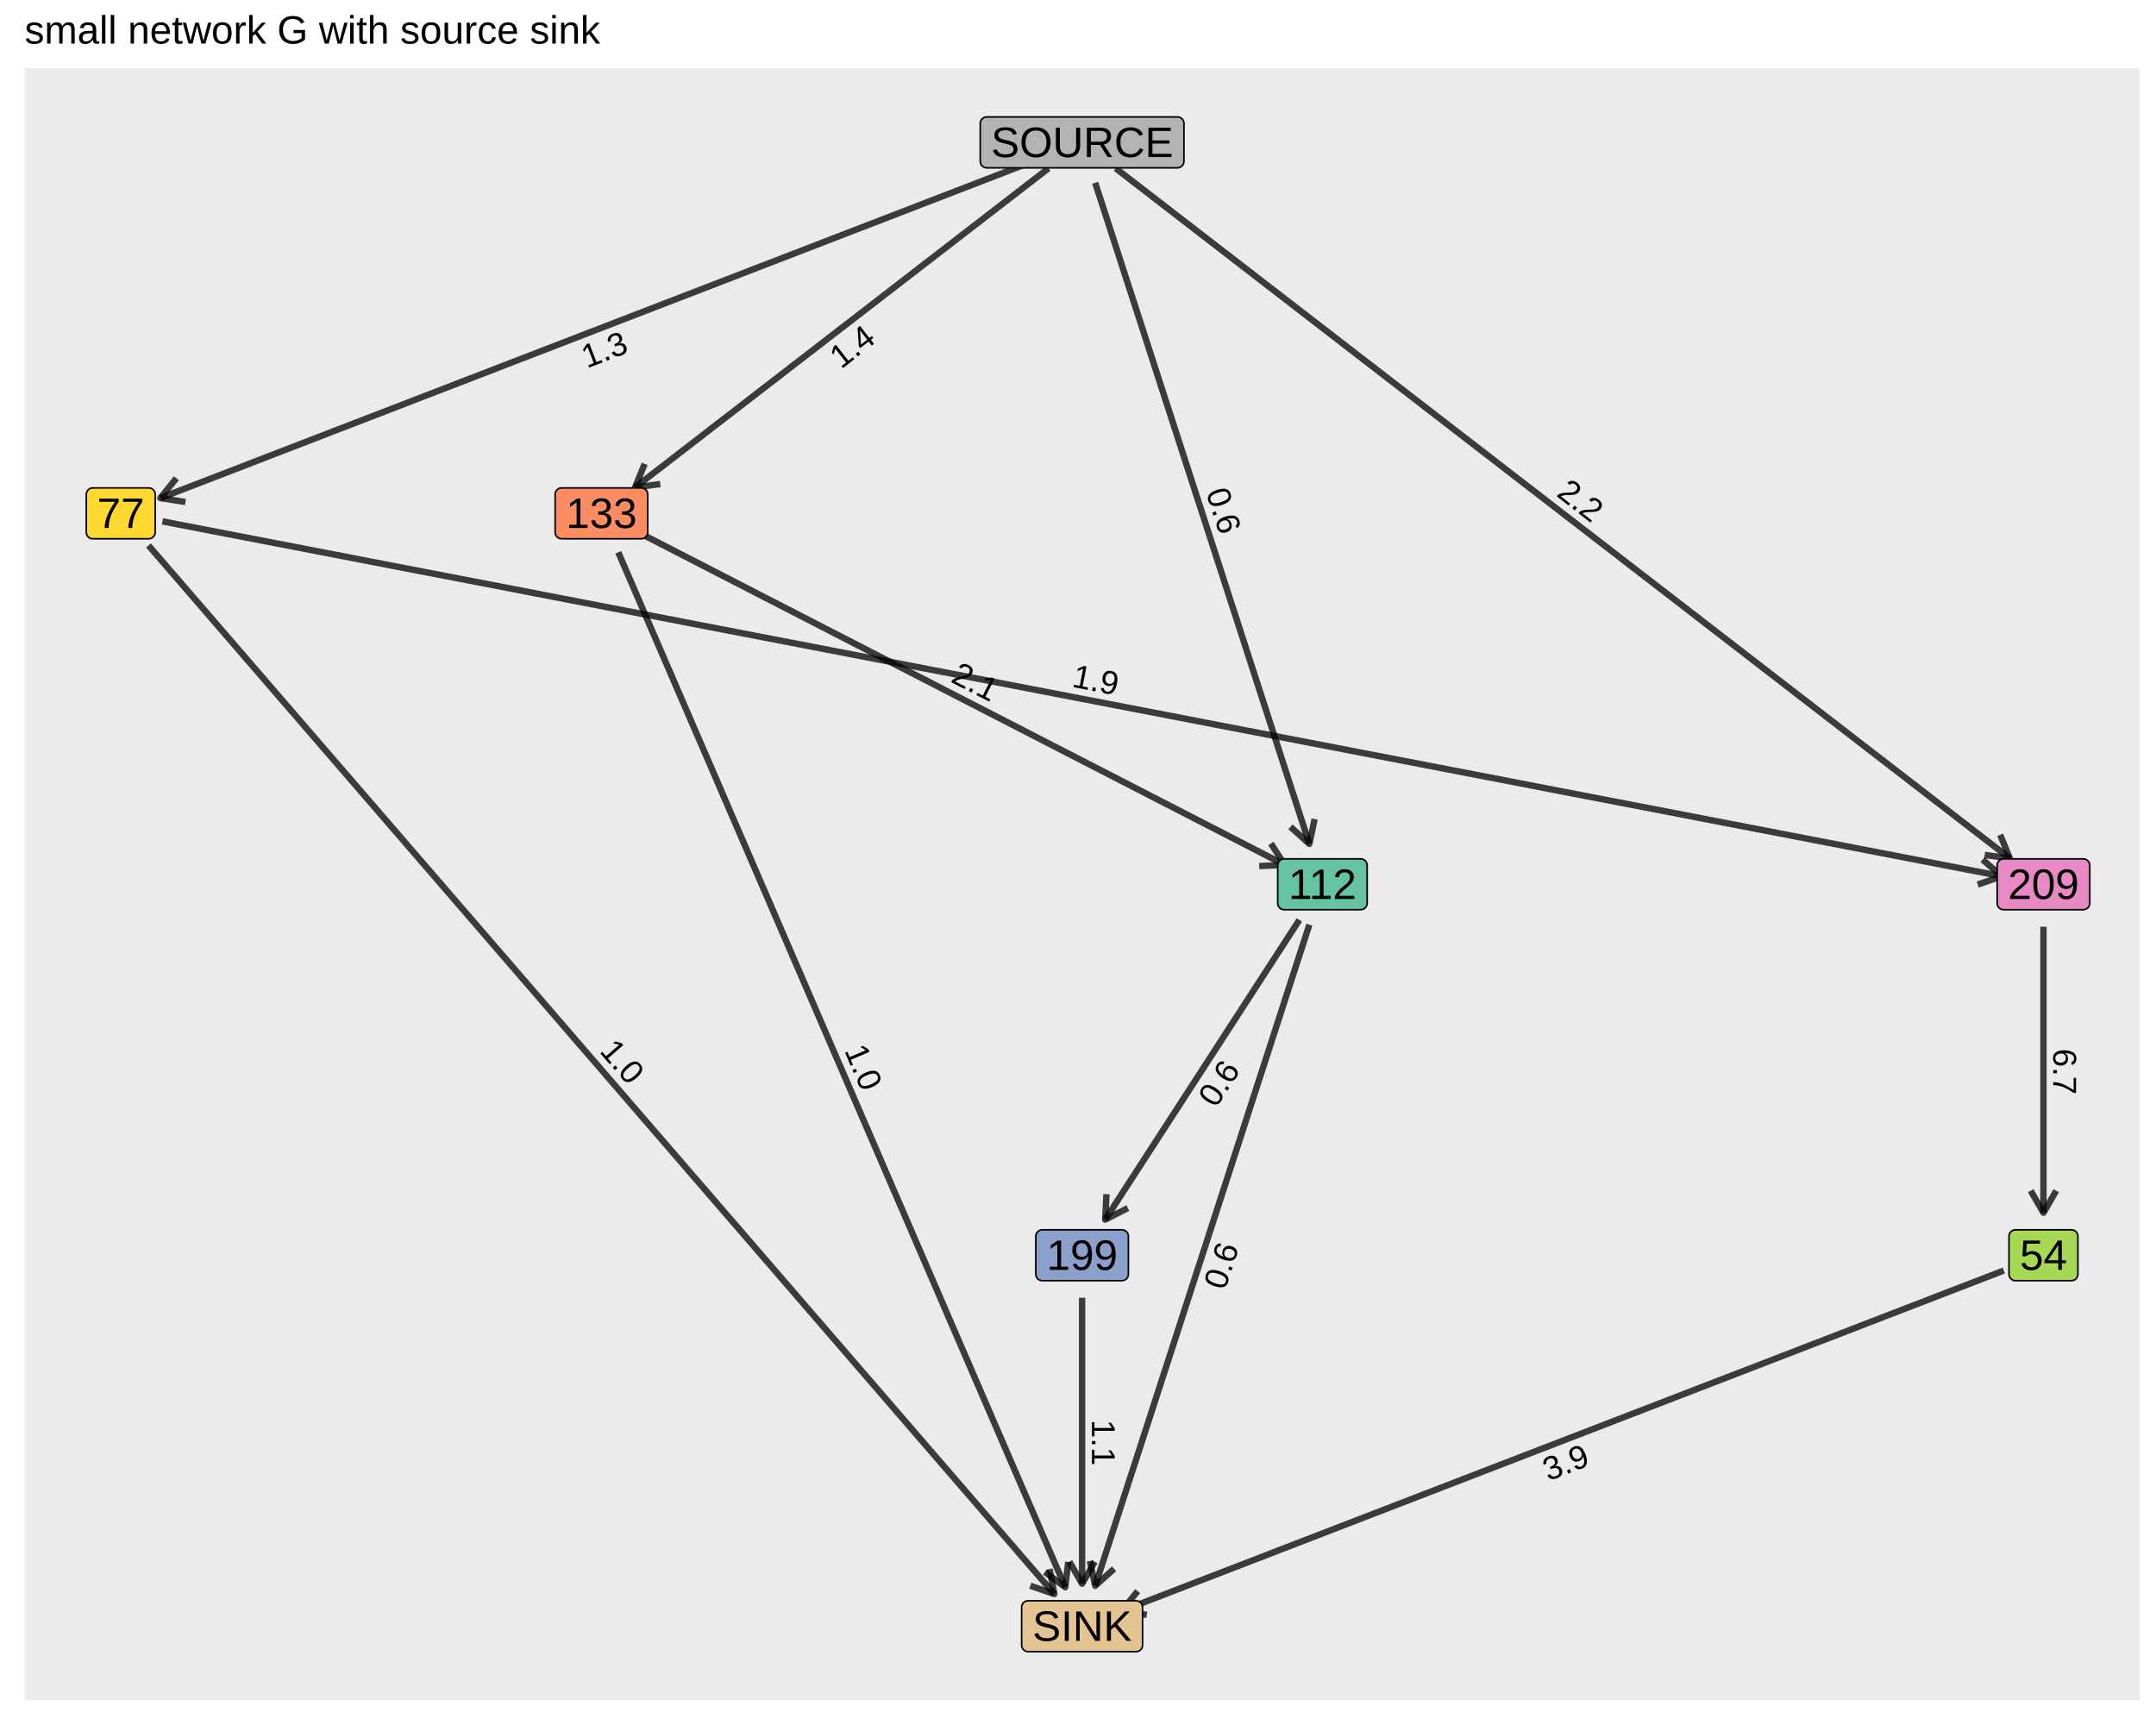
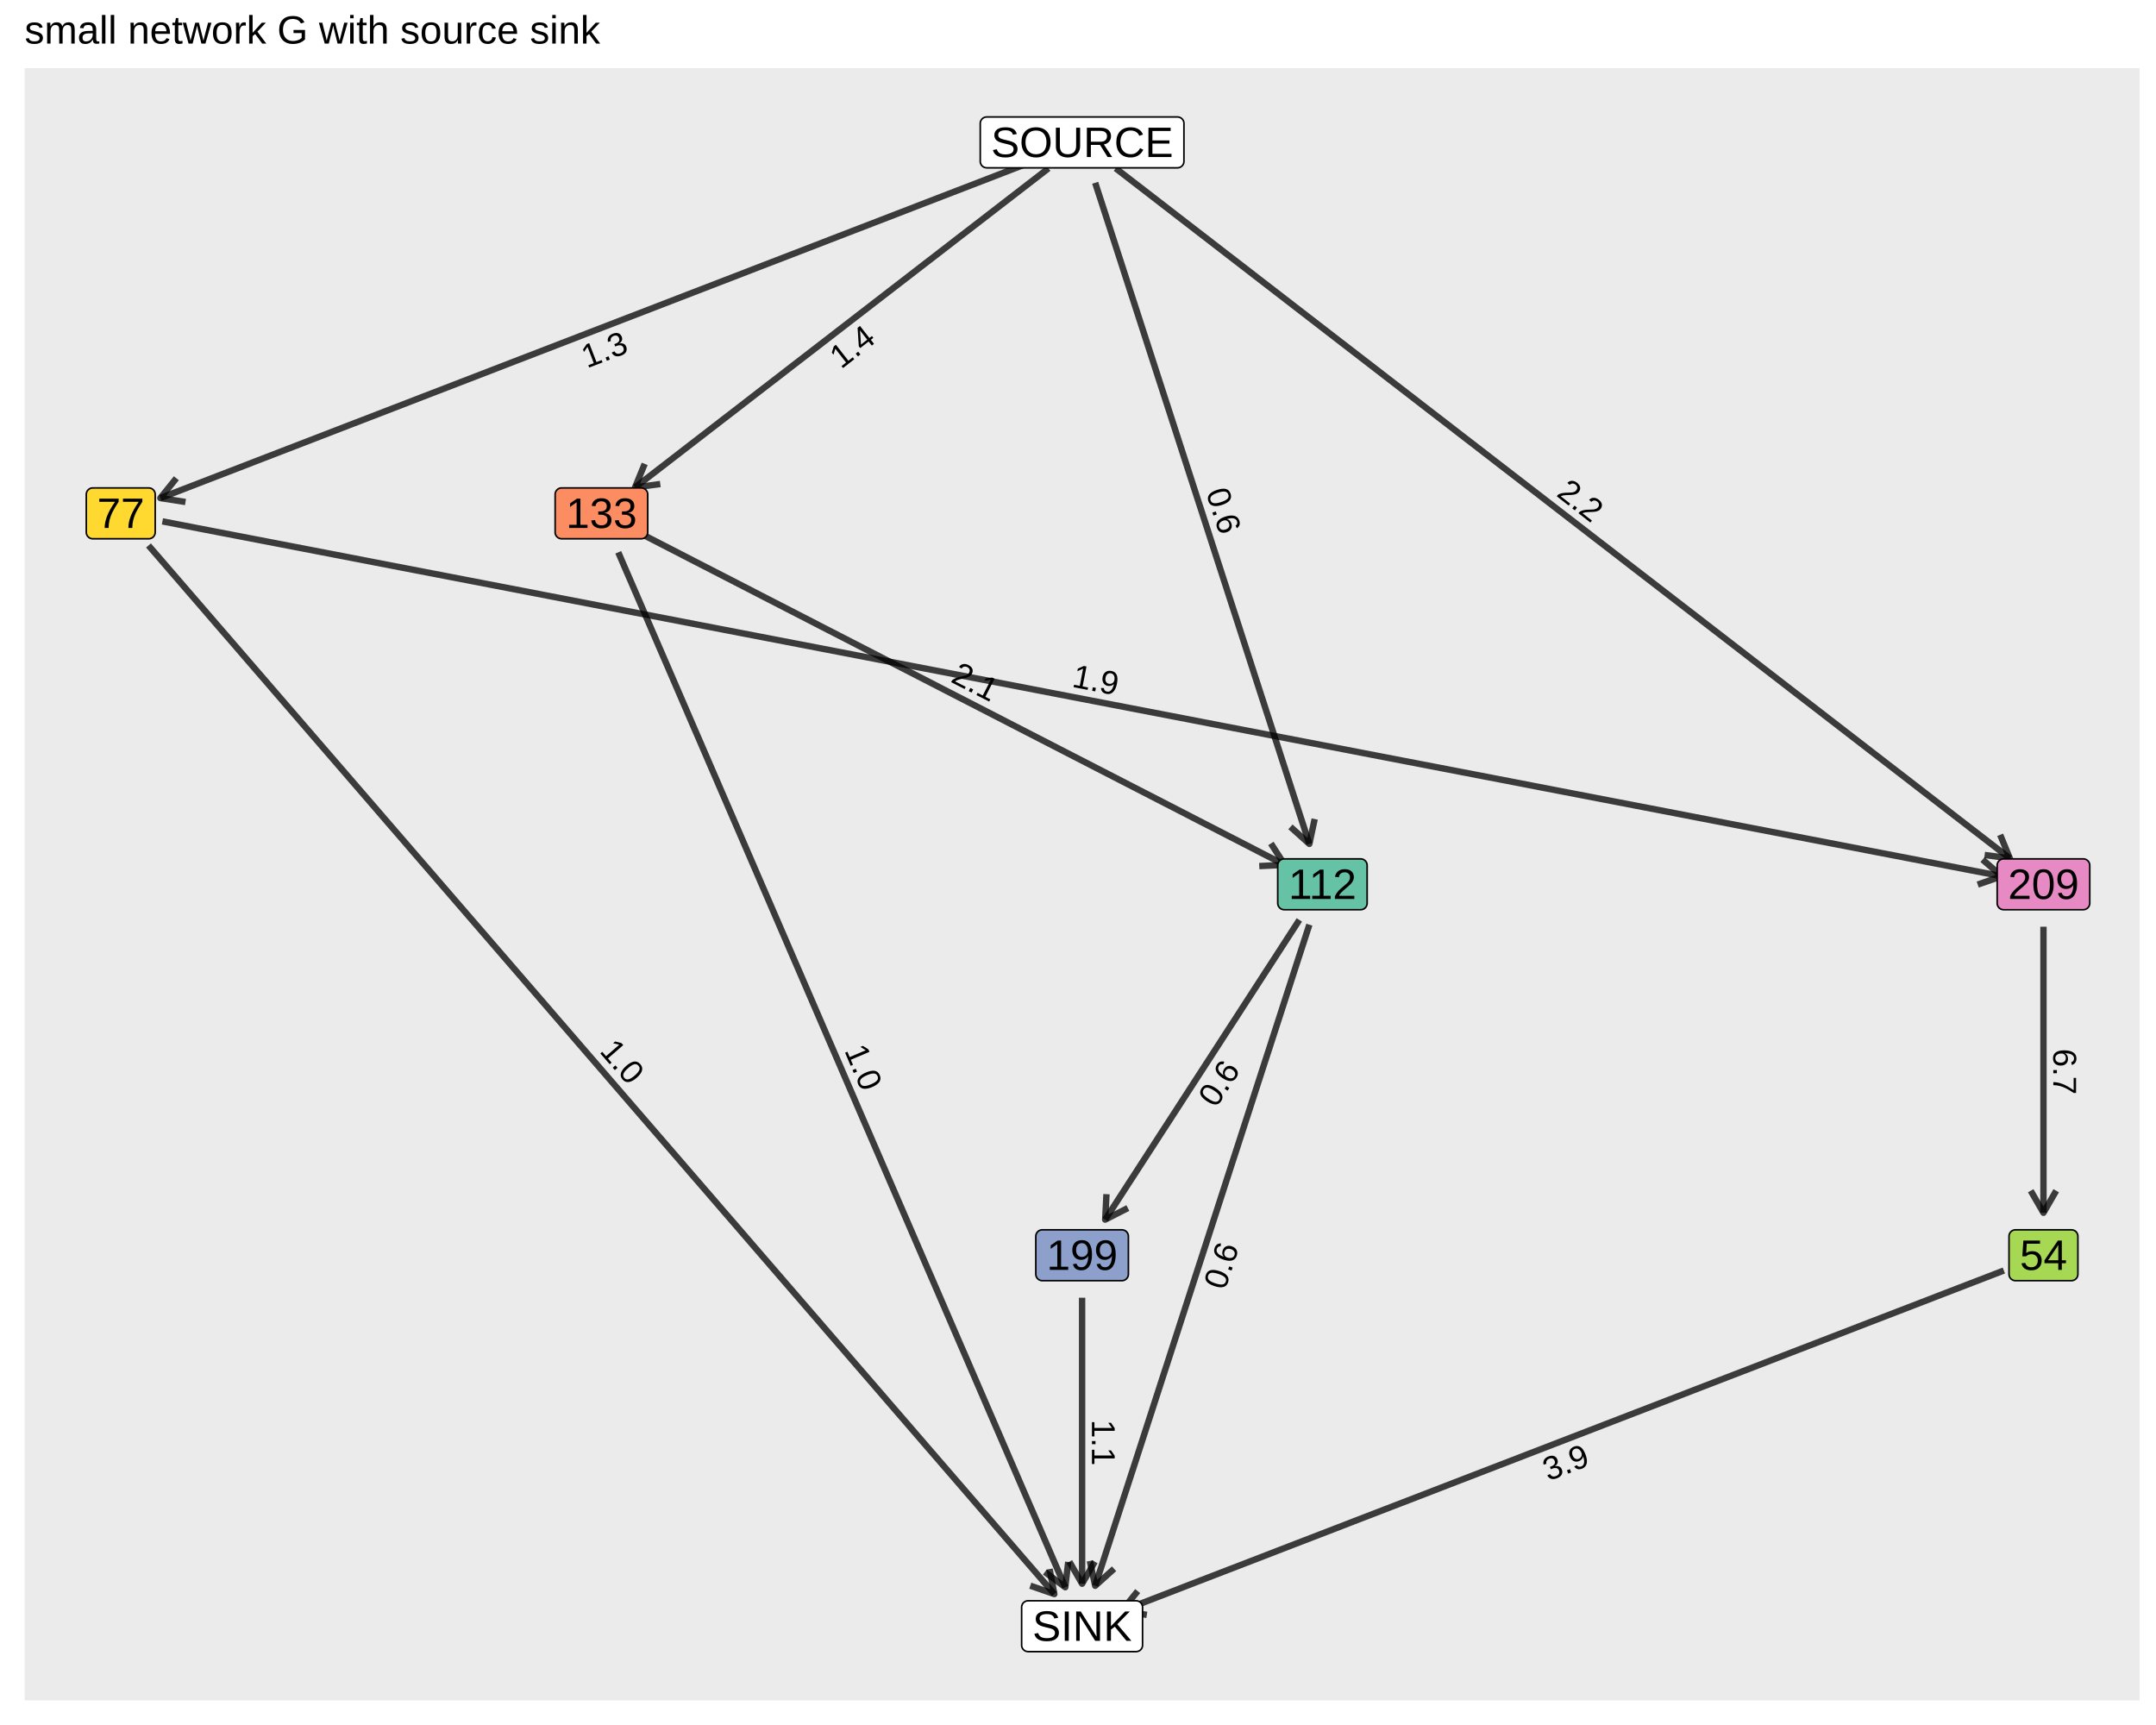
<svg xmlns="http://www.w3.org/2000/svg" viewBox="0 0 720.00 576.00">
  <defs>
    <style type="text/css">
    line, polyline, polygon, path, rect, circle {
      fill: none;
      stroke: #000000;
      stroke-linecap: round;
      stroke-linejoin: round;
      stroke-miterlimit: 10.00;
    }
  </style>
  </defs>
  <rect width="100%" height="100%" style="stroke: none; fill: #FFFFFF;" />
  <rect x="0.00" y="0.00" width="720.00" height="576.00" style="stroke-width: 1.07; stroke: #FFFFFF; fill: #FFFFFF;" />
  <defs>
    <clipPath id="cpOC4yMnw3MTQuNTJ8NTY3Ljc4fDIyLjc3">
      <rect x="8.22" y="22.77" width="706.30" height="545.01" />
    </clipPath>
  </defs>
  <rect x="8.22" y="22.77" width="706.30" height="545.01" style="stroke-width: 1.07; stroke: none; fill: #EBEBEB;" clip-path="url(#cpOC4yMnw3MTQuNTJ8NTY3Ljc4fDIyLjc3)" />
  <polyline points="669.19,424.24 666.20,425.40 662.96,426.65 659.72,427.90 656.47,429.15 653.23,430.40 649.99,431.65 646.74,432.90 643.50,434.16 640.26,435.41 637.02,436.66 633.77,437.91 630.53,439.16 627.29,440.41 624.04,441.66 620.80,442.91 617.56,444.17 614.32,445.42 611.07,446.67 607.83,447.92 604.59,449.17 601.34,450.42 598.10,451.67 594.86,452.92 591.62,454.17 588.37,455.43 585.13,456.68 581.89,457.93 578.64,459.18 575.40,460.43 572.16,461.68 568.91,462.93 565.67,464.18 562.43,465.44 559.19,466.69 555.94,467.94 552.70,469.19 549.46,470.44 546.21,471.69 542.97,472.94 539.73,474.19 536.49,475.44 533.24,476.70 530.00,477.95 526.76,479.20 523.51,480.45 520.27,481.70 517.03,482.95 513.79,484.20 510.54,485.45 507.30,486.71 504.06,487.96 500.81,489.21 497.57,490.46 494.33,491.71 491.09,492.96 487.84,494.21 484.60,495.46 481.36,496.71 478.11,497.97 474.87,499.22 471.63,500.47 468.39,501.72 465.14,502.97 461.90,504.22 458.66,505.47 455.41,506.72 452.17,507.97 448.93,509.23 445.68,510.48 442.44,511.73 439.20,512.98 435.96,514.23 432.71,515.48 429.47,516.73 426.23,517.98 422.98,519.24 419.74,520.49 416.50,521.74 413.26,522.99 410.01,524.24 406.77,525.49 403.53,526.74 400.28,527.99 397.04,529.24 393.80,530.50 390.56,531.75 387.31,533.00 384.07,534.25 380.83,535.50 377.58,536.75 374.59,537.91 " style="stroke-width: 2.13; stroke: #000000; stroke-opacity: 0.75; stroke-linecap: butt;" clip-path="url(#cpOC4yMnw3MTQuNTJ8NTY3Ljc4fDIyLjc3)" />
  <polyline points="379.93,531.29 374.59,537.91 382.99,539.22 " style="stroke-width: 2.13; stroke: #000000; stroke-opacity: 0.75; stroke-linecap: butt;" clip-path="url(#cpOC4yMnw3MTQuNTJ8NTY3Ljc4fDIyLjc3)" />
  <polyline points="54.24,174.09 59.78,175.16 66.27,176.42 72.75,177.67 79.24,178.92 85.72,180.17 92.21,181.42 98.70,182.67 105.18,183.92 111.67,185.17 118.15,186.42 124.64,187.68 131.12,188.93 137.61,190.18 144.10,191.43 150.58,192.68 157.07,193.93 163.55,195.18 170.04,196.43 176.53,197.68 183.01,198.94 189.50,200.19 195.98,201.44 202.47,202.69 208.95,203.94 215.44,205.19 221.93,206.44 228.41,207.69 234.90,208.95 241.38,210.20 247.87,211.45 254.35,212.70 260.84,213.95 267.33,215.20 273.81,216.45 280.30,217.70 286.78,218.95 293.27,220.21 299.75,221.46 306.24,222.71 312.73,223.96 319.21,225.21 325.70,226.46 332.18,227.71 338.67,228.96 345.16,230.22 351.64,231.47 358.13,232.72 364.61,233.97 371.10,235.22 377.58,236.47 384.07,237.72 390.56,238.97 397.04,240.22 403.53,241.48 410.01,242.73 416.50,243.98 422.98,245.23 429.47,246.48 435.96,247.73 442.44,248.98 448.93,250.23 455.41,251.49 461.90,252.74 468.39,253.99 474.87,255.24 481.36,256.49 487.84,257.74 494.33,258.99 500.81,260.24 507.30,261.49 513.79,262.75 520.27,264.00 526.76,265.25 533.24,266.50 539.73,267.75 546.21,269.00 552.70,270.25 559.19,271.50 565.67,272.76 572.16,274.01 578.64,275.26 585.13,276.51 591.62,277.76 598.10,279.01 604.59,280.26 611.07,281.51 617.56,282.76 624.04,284.02 630.53,285.27 637.02,286.52 643.50,287.77 649.99,289.02 656.47,290.27 662.96,291.52 668.50,292.59 " style="stroke-width: 2.13; stroke: #000000; stroke-opacity: 0.75; stroke-linecap: butt;" clip-path="url(#cpOC4yMnw3MTQuNTJ8NTY3Ljc4fDIyLjc3)" />
  <polyline points="660.46,295.37 668.50,292.59 662.07,287.02 " style="stroke-width: 2.13; stroke: #000000; stroke-opacity: 0.75; stroke-linecap: butt;" clip-path="url(#cpOC4yMnw3MTQuNTJ8NTY3Ljc4fDIyLjc3)" />
  <polyline points="49.59,182.14 50.05,182.67 53.30,186.42 56.54,190.18 59.78,193.93 63.02,197.68 66.27,201.44 69.51,205.19 72.75,208.95 76.00,212.70 79.24,216.45 82.48,220.21 85.72,223.96 88.97,227.71 92.21,231.47 95.45,235.22 98.70,238.97 101.94,242.73 105.18,246.48 108.42,250.23 111.67,253.99 114.91,257.74 118.15,261.49 121.40,265.25 124.64,269.00 127.88,272.76 131.12,276.51 134.37,280.26 137.61,284.02 140.85,287.77 144.10,291.52 147.34,295.28 150.58,299.03 153.82,302.78 157.07,306.54 160.31,310.29 163.55,314.04 166.80,317.80 170.04,321.55 173.28,325.30 176.53,329.06 179.77,332.81 183.01,336.56 186.25,340.32 189.50,344.07 192.74,347.83 195.98,351.58 199.23,355.33 202.47,359.09 205.71,362.84 208.95,366.59 212.20,370.35 215.44,374.10 218.68,377.85 221.93,381.61 225.17,385.36 228.41,389.11 231.65,392.87 234.90,396.62 238.14,400.37 241.38,404.13 244.63,407.88 247.87,411.63 251.11,415.39 254.35,419.14 257.60,422.90 260.84,426.65 264.08,430.40 267.33,434.16 270.57,437.91 273.81,441.66 277.05,445.42 280.30,449.17 283.54,452.92 286.78,456.68 290.03,460.43 293.27,464.18 296.51,467.94 299.75,471.69 303.00,475.44 306.24,479.20 309.48,482.95 312.73,486.71 315.97,490.46 319.21,494.21 322.46,497.97 325.70,501.72 328.94,505.47 332.18,509.23 335.43,512.98 338.67,516.73 341.91,520.49 345.16,524.24 348.40,527.99 351.64,531.75 352.10,532.28 " style="stroke-width: 2.13; stroke: #000000; stroke-opacity: 0.75; stroke-linecap: butt;" clip-path="url(#cpOC4yMnw3MTQuNTJ8NTY3Ljc4fDIyLjc3)" />
  <polyline points="344.07,529.49 352.10,532.28 350.51,523.93 " style="stroke-width: 2.13; stroke: #000000; stroke-opacity: 0.75; stroke-linecap: butt;" clip-path="url(#cpOC4yMnw3MTQuNTJ8NTY3Ljc4fDIyLjc3)" />
  <polyline points="433.92,307.17 433.52,307.79 432.71,309.04 431.90,310.29 431.09,311.54 430.28,312.79 429.47,314.04 428.66,315.29 427.85,316.55 427.04,317.80 426.23,319.05 425.42,320.30 424.61,321.55 423.80,322.80 422.98,324.05 422.17,325.30 421.36,326.56 420.55,327.81 419.74,329.06 418.93,330.31 418.12,331.56 417.31,332.81 416.50,334.06 415.69,335.31 414.88,336.56 414.07,337.82 413.26,339.07 412.45,340.32 411.63,341.57 410.82,342.82 410.01,344.07 409.20,345.32 408.39,346.57 407.58,347.83 406.77,349.08 405.96,350.33 405.15,351.58 404.34,352.83 403.53,354.08 402.72,355.33 401.91,356.58 401.10,357.83 400.28,359.09 399.47,360.34 398.66,361.59 397.85,362.84 397.04,364.09 396.23,365.34 395.42,366.59 394.61,367.84 393.80,369.10 392.99,370.35 392.18,371.60 391.37,372.85 390.56,374.10 389.75,375.35 388.93,376.60 388.12,377.85 387.31,379.10 386.50,380.36 385.69,381.61 384.88,382.86 384.07,384.11 383.26,385.36 382.45,386.61 381.64,387.86 380.83,389.11 380.02,390.36 379.21,391.62 378.40,392.87 377.58,394.12 376.77,395.37 375.96,396.62 375.15,397.87 374.34,399.12 373.53,400.37 372.72,401.63 371.91,402.88 371.10,404.13 370.29,405.38 369.48,406.63 369.08,407.25 " style="stroke-width: 2.13; stroke: #000000; stroke-opacity: 0.75; stroke-linecap: butt;" clip-path="url(#cpOC4yMnw3MTQuNTJ8NTY3Ljc4fDIyLjc3)" />
  <polyline points="369.51,398.75 369.08,407.25 376.65,403.38 " style="stroke-width: 2.13; stroke: #000000; stroke-opacity: 0.75; stroke-linecap: butt;" clip-path="url(#cpOC4yMnw3MTQuNTJ8NTY3Ljc4fDIyLjc3)" />
  <polyline points="437.26,308.76 436.77,310.29 435.96,312.79 435.15,315.29 434.33,317.80 433.52,320.30 432.71,322.80 431.90,325.30 431.09,327.81 430.28,330.31 429.47,332.81 428.66,335.31 427.85,337.82 427.04,340.32 426.23,342.82 425.42,345.32 424.61,347.83 423.80,350.33 422.98,352.83 422.17,355.33 421.36,357.83 420.55,360.34 419.74,362.84 418.93,365.34 418.12,367.84 417.31,370.35 416.50,372.85 415.69,375.35 414.88,377.85 414.07,380.36 413.26,382.86 412.45,385.36 411.63,387.86 410.82,390.36 410.01,392.87 409.20,395.37 408.39,397.87 407.58,400.37 406.77,402.88 405.96,405.38 405.15,407.88 404.34,410.38 403.53,412.89 402.72,415.39 401.91,417.89 401.10,420.39 400.28,422.90 399.47,425.40 398.66,427.90 397.85,430.40 397.04,432.90 396.23,435.41 395.42,437.91 394.61,440.41 393.80,442.91 392.99,445.42 392.18,447.92 391.37,450.42 390.56,452.92 389.75,455.43 388.93,457.93 388.12,460.43 387.31,462.93 386.50,465.44 385.69,467.94 384.88,470.44 384.07,472.94 383.26,475.44 382.45,477.95 381.64,480.45 380.83,482.95 380.02,485.45 379.21,487.96 378.40,490.46 377.58,492.96 376.77,495.46 375.96,497.97 375.15,500.47 374.34,502.97 373.53,505.47 372.72,507.97 371.91,510.48 371.10,512.98 370.29,515.48 369.48,517.98 368.67,520.49 367.86,522.99 367.04,525.49 366.23,527.99 365.74,529.52 " style="stroke-width: 2.13; stroke: #000000; stroke-opacity: 0.75; stroke-linecap: butt;" clip-path="url(#cpOC4yMnw3MTQuNTJ8NTY3Ljc4fDIyLjc3)" />
  <polyline points="363.96,521.21 365.74,529.52 372.05,523.83 " style="stroke-width: 2.13; stroke: #000000; stroke-opacity: 0.75; stroke-linecap: butt;" clip-path="url(#cpOC4yMnw3MTQuNTJ8NTY3Ljc4fDIyLjc3)" />
  <polyline points="213.45,177.89 215.44,178.92 217.87,180.17 220.30,181.42 222.74,182.67 225.17,183.92 227.60,185.17 230.03,186.42 232.46,187.68 234.90,188.93 237.33,190.18 239.76,191.43 242.19,192.68 244.63,193.93 247.06,195.18 249.49,196.43 251.92,197.68 254.35,198.94 256.79,200.19 259.22,201.44 261.65,202.69 264.08,203.94 266.52,205.19 268.95,206.44 271.38,207.69 273.81,208.95 276.24,210.20 278.68,211.45 281.11,212.70 283.54,213.95 285.97,215.20 288.40,216.45 290.84,217.70 293.27,218.95 295.70,220.21 298.13,221.46 300.57,222.71 303.00,223.96 305.43,225.21 307.86,226.46 310.29,227.71 312.73,228.96 315.16,230.22 317.59,231.47 320.02,232.72 322.46,233.97 324.89,235.22 327.32,236.47 329.75,237.72 332.18,238.97 334.62,240.22 337.05,241.48 339.48,242.73 341.91,243.98 344.34,245.23 346.78,246.48 349.21,247.73 351.64,248.98 354.07,250.23 356.51,251.49 358.94,252.74 361.37,253.99 363.80,255.24 366.23,256.49 368.67,257.74 371.10,258.99 373.53,260.24 375.96,261.49 378.40,262.75 380.83,264.00 383.26,265.25 385.69,266.50 388.12,267.75 390.56,269.00 392.99,270.25 395.42,271.50 397.85,272.76 400.28,274.01 402.72,275.26 405.15,276.51 407.58,277.76 410.01,279.01 412.45,280.26 414.88,281.51 417.31,282.76 419.74,284.02 422.17,285.27 424.61,286.52 427.04,287.77 429.03,288.79 " style="stroke-width: 2.13; stroke: #000000; stroke-opacity: 0.75; stroke-linecap: butt;" clip-path="url(#cpOC4yMnw3MTQuNTJ8NTY3Ljc4fDIyLjc3)" />
  <polyline points="420.53,289.20 429.03,288.79 424.42,281.64 " style="stroke-width: 2.13; stroke: #000000; stroke-opacity: 0.75; stroke-linecap: butt;" clip-path="url(#cpOC4yMnw3MTQuNTJ8NTY3Ljc4fDIyLjc3)" />
  <polyline points="206.47,184.42 207.33,186.42 208.95,190.18 210.58,193.93 212.20,197.68 213.82,201.44 215.44,205.19 217.06,208.95 218.68,212.70 220.30,216.45 221.93,220.21 223.55,223.96 225.17,227.71 226.79,231.47 228.41,235.22 230.03,238.97 231.65,242.73 233.28,246.48 234.90,250.23 236.52,253.99 238.14,257.74 239.76,261.49 241.38,265.25 243.00,269.00 244.63,272.76 246.25,276.51 247.87,280.26 249.49,284.02 251.11,287.77 252.73,291.52 254.35,295.28 255.98,299.03 257.60,302.78 259.22,306.54 260.84,310.29 262.46,314.04 264.08,317.80 265.70,321.55 267.33,325.30 268.95,329.06 270.57,332.81 272.19,336.56 273.81,340.32 275.43,344.07 277.05,347.83 278.68,351.58 280.30,355.33 281.92,359.09 283.54,362.84 285.16,366.59 286.78,370.35 288.40,374.10 290.03,377.85 291.65,381.61 293.27,385.36 294.89,389.11 296.51,392.87 298.13,396.62 299.75,400.37 301.38,404.13 303.00,407.88 304.62,411.63 306.24,415.39 307.86,419.14 309.48,422.90 311.11,426.65 312.73,430.40 314.35,434.16 315.97,437.91 317.59,441.66 319.21,445.42 320.83,449.17 322.46,452.92 324.08,456.68 325.70,460.43 327.32,464.18 328.94,467.94 330.56,471.69 332.18,475.44 333.81,479.20 335.43,482.95 337.05,486.71 338.67,490.46 340.29,494.21 341.91,497.97 343.53,501.72 345.16,505.47 346.78,509.23 348.40,512.98 350.02,516.73 351.64,520.49 353.26,524.24 354.88,527.99 355.75,530.00 " style="stroke-width: 2.13; stroke: #000000; stroke-opacity: 0.75; stroke-linecap: butt;" clip-path="url(#cpOC4yMnw3MTQuNTJ8NTY3Ljc4fDIyLjc3)" />
  <polyline points="348.93,524.92 355.75,530.00 356.73,521.55 " style="stroke-width: 2.13; stroke: #000000; stroke-opacity: 0.75; stroke-linecap: butt;" clip-path="url(#cpOC4yMnw3MTQuNTJ8NTY3Ljc4fDIyLjc3)" />
  <polyline points="361.37,433.32 361.37,434.16 361.37,435.41 361.37,436.66 361.37,437.91 361.37,439.16 361.37,440.41 361.37,441.66 361.37,442.91 361.37,444.17 361.37,445.42 361.37,446.67 361.37,447.92 361.37,449.17 361.37,450.42 361.37,451.67 361.37,452.92 361.37,454.17 361.37,455.43 361.37,456.68 361.37,457.93 361.37,459.18 361.37,460.43 361.37,461.68 361.37,462.93 361.37,464.18 361.37,465.44 361.37,466.69 361.37,467.94 361.37,469.19 361.37,470.44 361.37,471.69 361.37,472.94 361.37,474.19 361.37,475.44 361.37,476.70 361.37,477.95 361.37,479.20 361.37,480.45 361.37,481.70 361.37,482.95 361.37,484.20 361.37,485.45 361.37,486.71 361.37,487.96 361.37,489.21 361.37,490.46 361.37,491.71 361.37,492.96 361.37,494.21 361.37,495.46 361.37,496.71 361.37,497.97 361.37,499.22 361.37,500.47 361.37,501.72 361.37,502.97 361.37,504.22 361.37,505.47 361.37,506.72 361.37,507.97 361.37,509.23 361.37,510.48 361.37,511.73 361.37,512.98 361.37,514.23 361.37,515.48 361.37,516.73 361.37,517.98 361.37,519.24 361.37,520.49 361.37,521.74 361.37,522.99 361.37,524.24 361.37,525.49 361.37,526.74 361.37,527.99 361.37,528.83 " style="stroke-width: 2.13; stroke: #000000; stroke-opacity: 0.75; stroke-linecap: butt;" clip-path="url(#cpOC4yMnw3MTQuNTJ8NTY3Ljc4fDIyLjc3)" />
  <polyline points="357.12,521.47 361.37,528.83 365.62,521.47 " style="stroke-width: 2.13; stroke: #000000; stroke-opacity: 0.75; stroke-linecap: butt;" clip-path="url(#cpOC4yMnw3MTQuNTJ8NTY3Ljc4fDIyLjc3)" />
  <polyline points="682.42,309.45 682.42,310.29 682.42,311.54 682.42,312.79 682.42,314.04 682.42,315.29 682.42,316.55 682.42,317.80 682.42,319.05 682.42,320.30 682.42,321.55 682.42,322.80 682.42,324.05 682.42,325.30 682.42,326.56 682.42,327.81 682.42,329.06 682.42,330.31 682.42,331.56 682.42,332.81 682.42,334.06 682.42,335.31 682.42,336.56 682.42,337.82 682.42,339.07 682.42,340.32 682.42,341.57 682.42,342.82 682.42,344.07 682.42,345.32 682.42,346.57 682.42,347.83 682.42,349.08 682.42,350.33 682.42,351.58 682.42,352.83 682.42,354.08 682.42,355.33 682.42,356.58 682.42,357.83 682.42,359.09 682.42,360.34 682.42,361.59 682.42,362.84 682.42,364.09 682.42,365.34 682.42,366.59 682.42,367.84 682.42,369.10 682.42,370.35 682.42,371.60 682.42,372.85 682.42,374.10 682.42,375.35 682.42,376.60 682.42,377.85 682.42,379.10 682.42,380.36 682.42,381.61 682.42,382.86 682.42,384.11 682.42,385.36 682.42,386.61 682.42,387.86 682.42,389.11 682.42,390.36 682.42,391.62 682.42,392.87 682.42,394.12 682.42,395.37 682.42,396.62 682.42,397.87 682.42,399.12 682.42,400.37 682.42,401.63 682.42,402.88 682.42,404.13 682.42,404.97 " style="stroke-width: 2.13; stroke: #000000; stroke-opacity: 0.75; stroke-linecap: butt;" clip-path="url(#cpOC4yMnw3MTQuNTJ8NTY3Ljc4fDIyLjc3)" />
  <polyline points="678.16,397.60 682.42,404.97 686.67,397.60 " style="stroke-width: 2.13; stroke: #000000; stroke-opacity: 0.75; stroke-linecap: butt;" clip-path="url(#cpOC4yMnw3MTQuNTJ8NTY3Ljc4fDIyLjc3)" />
  <polyline points="348.15,52.65 345.16,53.80 341.91,55.05 338.67,56.30 335.43,57.55 332.18,58.81 328.94,60.06 325.70,61.31 322.46,62.56 319.21,63.81 315.97,65.06 312.73,66.31 309.48,67.56 306.24,68.81 303.00,70.07 299.75,71.32 296.51,72.57 293.27,73.82 290.03,75.07 286.78,76.32 283.54,77.57 280.30,78.82 277.05,80.07 273.81,81.33 270.57,82.58 267.33,83.83 264.08,85.08 260.84,86.33 257.60,87.58 254.35,88.83 251.11,90.08 247.87,91.34 244.63,92.59 241.38,93.84 238.14,95.09 234.90,96.34 231.65,97.59 228.41,98.84 225.17,100.09 221.93,101.34 218.68,102.60 215.44,103.85 212.20,105.10 208.95,106.35 205.71,107.60 202.47,108.85 199.23,110.10 195.98,111.35 192.74,112.61 189.50,113.86 186.25,115.11 183.01,116.36 179.77,117.61 176.53,118.86 173.28,120.11 170.04,121.36 166.80,122.61 163.55,123.87 160.31,125.12 157.07,126.37 153.82,127.62 150.58,128.87 147.34,130.12 144.10,131.37 140.85,132.62 137.61,133.88 134.37,135.13 131.12,136.38 127.88,137.63 124.64,138.88 121.40,140.13 118.15,141.38 114.91,142.63 111.67,143.88 108.42,145.14 105.18,146.39 101.94,147.64 98.70,148.89 95.45,150.14 92.21,151.39 88.97,152.64 85.72,153.89 82.48,155.15 79.24,156.40 76.00,157.65 72.75,158.90 69.51,160.15 66.27,161.40 63.02,162.65 59.78,163.90 56.54,165.15 53.55,166.31 " style="stroke-width: 2.13; stroke: #000000; stroke-opacity: 0.75; stroke-linecap: butt;" clip-path="url(#cpOC4yMnw3MTQuNTJ8NTY3Ljc4fDIyLjc3)" />
  <polyline points="58.89,159.69 53.55,166.31 61.95,167.62 " style="stroke-width: 2.13; stroke: #000000; stroke-opacity: 0.75; stroke-linecap: butt;" clip-path="url(#cpOC4yMnw3MTQuNTJ8NTY3Ljc4fDIyLjc3)" />
  <polyline points="365.74,61.03 366.23,62.56 367.04,65.06 367.86,67.56 368.67,70.07 369.48,72.57 370.29,75.07 371.10,77.57 371.91,80.07 372.72,82.58 373.53,85.08 374.34,87.58 375.15,90.08 375.96,92.59 376.77,95.09 377.58,97.59 378.40,100.09 379.21,102.60 380.02,105.10 380.83,107.60 381.64,110.10 382.45,112.61 383.26,115.11 384.07,117.61 384.88,120.11 385.69,122.61 386.50,125.12 387.31,127.62 388.12,130.12 388.93,132.62 389.75,135.13 390.56,137.63 391.37,140.13 392.18,142.63 392.99,145.14 393.80,147.64 394.61,150.14 395.42,152.64 396.23,155.15 397.04,157.65 397.85,160.15 398.66,162.65 399.47,165.15 400.28,167.66 401.10,170.16 401.91,172.66 402.72,175.16 403.53,177.67 404.34,180.17 405.15,182.67 405.96,185.17 406.77,187.68 407.58,190.18 408.39,192.68 409.20,195.18 410.01,197.68 410.82,200.19 411.63,202.69 412.45,205.19 413.26,207.69 414.07,210.20 414.88,212.70 415.69,215.20 416.50,217.70 417.31,220.21 418.12,222.71 418.93,225.21 419.74,227.71 420.55,230.22 421.36,232.72 422.17,235.22 422.98,237.72 423.80,240.22 424.61,242.73 425.42,245.23 426.23,247.73 427.04,250.23 427.85,252.74 428.66,255.24 429.47,257.74 430.28,260.24 431.09,262.75 431.90,265.25 432.71,267.75 433.52,270.25 434.33,272.76 435.15,275.26 435.96,277.76 436.77,280.26 437.26,281.79 " style="stroke-width: 2.13; stroke: #000000; stroke-opacity: 0.75; stroke-linecap: butt;" clip-path="url(#cpOC4yMnw3MTQuNTJ8NTY3Ljc4fDIyLjc3)" />
  <polyline points="430.95,276.10 437.26,281.79 439.04,273.48 " style="stroke-width: 2.13; stroke: #000000; stroke-opacity: 0.75; stroke-linecap: butt;" clip-path="url(#cpOC4yMnw3MTQuNTJ8NTY3Ljc4fDIyLjc3)" />
  <polyline points="350.15,56.20 350.02,56.30 348.40,57.55 346.78,58.81 345.16,60.06 343.53,61.31 341.91,62.56 340.29,63.81 338.67,65.06 337.05,66.31 335.43,67.56 333.81,68.81 332.18,70.07 330.56,71.32 328.94,72.57 327.32,73.82 325.70,75.07 324.08,76.32 322.46,77.57 320.83,78.82 319.21,80.07 317.59,81.33 315.97,82.58 314.35,83.83 312.73,85.08 311.11,86.33 309.48,87.58 307.86,88.83 306.24,90.08 304.62,91.34 303.00,92.59 301.38,93.84 299.75,95.09 298.13,96.34 296.51,97.59 294.89,98.84 293.27,100.09 291.65,101.34 290.03,102.60 288.40,103.85 286.78,105.10 285.16,106.35 283.54,107.60 281.92,108.85 280.30,110.10 278.68,111.35 277.05,112.61 275.43,113.86 273.81,115.11 272.19,116.36 270.57,117.61 268.95,118.86 267.33,120.11 265.70,121.36 264.08,122.61 262.46,123.87 260.84,125.12 259.22,126.37 257.60,127.62 255.98,128.87 254.35,130.12 252.73,131.37 251.11,132.62 249.49,133.88 247.87,135.13 246.25,136.38 244.63,137.63 243.00,138.88 241.38,140.13 239.76,141.38 238.14,142.63 236.52,143.88 234.90,145.14 233.28,146.39 231.65,147.64 230.03,148.89 228.41,150.14 226.79,151.39 225.17,152.64 223.55,153.89 221.93,155.15 220.30,156.40 218.68,157.65 217.06,158.90 215.44,160.15 213.82,161.40 212.20,162.65 212.07,162.75 " style="stroke-width: 2.13; stroke: #000000; stroke-opacity: 0.75; stroke-linecap: butt;" clip-path="url(#cpOC4yMnw3MTQuNTJ8NTY3Ljc4fDIyLjc3)" />
  <polyline points="215.30,154.89 212.07,162.75 220.50,161.62 " style="stroke-width: 2.13; stroke: #000000; stroke-opacity: 0.75; stroke-linecap: butt;" clip-path="url(#cpOC4yMnw3MTQuNTJ8NTY3Ljc4fDIyLjc3)" />
  <polyline points="372.59,56.20 374.34,57.55 377.58,60.06 380.83,62.56 384.07,65.06 387.31,67.56 390.56,70.07 393.80,72.57 397.04,75.07 400.28,77.57 403.53,80.07 406.77,82.58 410.01,85.08 413.26,87.58 416.50,90.08 419.74,92.59 422.98,95.09 426.23,97.59 429.47,100.09 432.71,102.60 435.96,105.10 439.20,107.60 442.44,110.10 445.68,112.61 448.93,115.11 452.17,117.61 455.41,120.11 458.66,122.61 461.90,125.12 465.14,127.62 468.39,130.12 471.63,132.62 474.87,135.13 478.11,137.63 481.36,140.13 484.60,142.63 487.84,145.14 491.09,147.64 494.33,150.14 497.57,152.64 500.81,155.15 504.06,157.65 507.30,160.15 510.54,162.65 513.79,165.15 517.03,167.66 520.27,170.16 523.51,172.66 526.76,175.16 530.00,177.67 533.24,180.17 536.49,182.67 539.73,185.17 542.97,187.68 546.21,190.18 549.46,192.68 552.70,195.18 555.94,197.68 559.19,200.19 562.43,202.69 565.67,205.19 568.91,207.69 572.16,210.20 575.40,212.70 578.64,215.20 581.89,217.70 585.13,220.21 588.37,222.71 591.62,225.21 594.86,227.71 598.10,230.22 601.34,232.72 604.59,235.22 607.83,237.72 611.07,240.22 614.32,242.73 617.56,245.23 620.80,247.73 624.04,250.23 627.29,252.74 630.53,255.24 633.77,257.74 637.02,260.24 640.26,262.75 643.50,265.25 646.74,267.75 649.99,270.25 653.23,272.76 656.47,275.26 659.72,277.76 662.96,280.26 666.20,282.76 669.44,285.27 671.19,286.62 " style="stroke-width: 2.13; stroke: #000000; stroke-opacity: 0.75; stroke-linecap: butt;" clip-path="url(#cpOC4yMnw3MTQuNTJ8NTY3Ljc4fDIyLjc3)" />
  <polyline points="662.77,285.48 671.19,286.62 667.96,278.75 " style="stroke-width: 2.13; stroke: #000000; stroke-opacity: 0.75; stroke-linecap: butt;" clip-path="url(#cpOC4yMnw3MTQuNTJ8NTY3Ljc4fDIyLjc3)" />
  <g clip-path="url(#cpOC4yMnw3MTQuNTJ8NTY3Ljc4fDIyLjc3)">
    <text transform="translate(517.03,494.62) rotate(-381)" style="font-size: 11.04px; font-family: Liberation Sans;" textLength="15.34px" lengthAdjust="spacingAndGlyphs">3.9</text>
  </g>
  <g clip-path="url(#cpOC4yMnw3MTQuNTJ8NTY3Ljc4fDIyLjc3)">
    <text transform="translate(357.70,229.29) rotate(-349)" style="font-size: 11.04px; font-family: Liberation Sans;" textLength="15.34px" lengthAdjust="spacingAndGlyphs">1.9</text>
  </g>
  <g clip-path="url(#cpOC4yMnw3MTQuNTJ8NTY3Ljc4fDIyLjc3)">
    <text transform="translate(199.94,351.13) rotate(-311)" style="font-size: 11.04px; font-family: Liberation Sans;" textLength="15.34px" lengthAdjust="spacingAndGlyphs">1.0</text>
  </g>
  <g clip-path="url(#cpOC4yMnw3MTQuNTJ8NTY3Ljc4fDIyLjc3)">
    <text transform="translate(406.06,370.19) rotate(-417)" style="font-size: 11.04px; font-family: Liberation Sans;" textLength="15.34px" lengthAdjust="spacingAndGlyphs">0.6</text>
  </g>
  <g clip-path="url(#cpOC4yMnw3MTQuNTJ8NTY3Ljc4fDIyLjc3)">
    <text transform="translate(409.08,431.05) rotate(-432)" style="font-size: 11.04px; font-family: Liberation Sans;" textLength="15.34px" lengthAdjust="spacingAndGlyphs">0.6</text>
  </g>
  <g clip-path="url(#cpOC4yMnw3MTQuNTJ8NTY3Ljc4fDIyLjc3)">
    <text transform="translate(317.14,227.53) rotate(-333)" style="font-size: 11.04px; font-family: Liberation Sans;" textLength="15.34px" lengthAdjust="spacingAndGlyphs">2.1</text>
  </g>
  <g clip-path="url(#cpOC4yMnw3MTQuNTJ8NTY3Ljc4fDIyLjc3)">
    <text transform="translate(281.90,350.74) rotate(-293)" style="font-size: 11.04px; font-family: Liberation Sans;" textLength="15.34px" lengthAdjust="spacingAndGlyphs">1.0</text>
  </g>
  <g clip-path="url(#cpOC4yMnw3MTQuNTJ8NTY3Ljc4fDIyLjc3)">
    <text transform="translate(364.66,474.03) rotate(-270)" style="font-size: 11.04px; font-family: Liberation Sans;" textLength="15.34px" lengthAdjust="spacingAndGlyphs">1.1</text>
  </g>
  <g clip-path="url(#cpOC4yMnw3MTQuNTJ8NTY3Ljc4fDIyLjc3)">
    <text transform="translate(685.71,350.16) rotate(-270)" style="font-size: 11.04px; font-family: Liberation Sans;" textLength="15.34px" lengthAdjust="spacingAndGlyphs">6.7</text>
  </g>
  <g clip-path="url(#cpOC4yMnw3MTQuNTJ8NTY3Ljc4fDIyLjc3)">
    <text transform="translate(195.99,123.02) rotate(-381)" style="font-size: 11.04px; font-family: Liberation Sans;" textLength="15.34px" lengthAdjust="spacingAndGlyphs">1.3</text>
  </g>
  <g clip-path="url(#cpOC4yMnw3MTQuNTJ8NTY3Ljc4fDIyLjc3)">
    <text transform="translate(402.67,164.35) rotate(-288)" style="font-size: 11.04px; font-family: Liberation Sans;" textLength="15.34px" lengthAdjust="spacingAndGlyphs">0.6</text>
  </g>
  <g clip-path="url(#cpOC4yMnw3MTQuNTJ8NTY3Ljc4fDIyLjc3)">
    <text transform="translate(280.87,123.41) rotate(-398)" style="font-size: 11.04px; font-family: Liberation Sans;" textLength="15.34px" lengthAdjust="spacingAndGlyphs">1.4</text>
  </g>
  <g clip-path="url(#cpOC4yMnw3MTQuNTJ8NTY3Ljc4fDIyLjc3)">
    <text transform="translate(519.45,165.37) rotate(-322)" style="font-size: 11.04px; font-family: Liberation Sans;" textLength="15.34px" lengthAdjust="spacingAndGlyphs">2.2</text>
  </g>
  <polygon points="673.07,427.63 691.76,427.63 691.68,427.63 692.02,427.62 692.36,427.55 692.69,427.42 692.99,427.25 693.26,427.03 693.49,426.77 693.67,426.48 693.81,426.16 693.89,425.82 693.92,425.47 693.92,425.47 693.92,412.81 693.92,412.81 693.89,412.46 693.81,412.13 693.67,411.81 693.49,411.51 693.26,411.25 692.99,411.03 692.69,410.86 692.36,410.74 692.02,410.67 691.76,410.65 673.07,410.65 673.33,410.67 672.98,410.65 672.64,410.69 672.30,410.79 671.99,410.94 671.70,411.14 671.45,411.38 671.24,411.66 671.08,411.96 670.97,412.29 670.92,412.64 670.91,412.81 670.91,425.47 670.92,425.30 670.92,425.65 670.97,425.99 671.08,426.32 671.24,426.63 671.45,426.90 671.70,427.15 671.99,427.34 672.30,427.49 672.64,427.59 672.98,427.63 " style="stroke-width: 0.53; fill: #A6D854;" clip-path="url(#cpOC4yMnw3MTQuNTJ8NTY3Ljc4fDIyLjc3)" />
  <g clip-path="url(#cpOC4yMnw3MTQuNTJ8NTY3Ljc4fDIyLjc3)">
    <text x="674.51" y="424.03" style="font-size: 14.23px; font-family: Liberation Sans;" textLength="15.81px" lengthAdjust="spacingAndGlyphs">54</text>
  </g>
  <polygon points="30.98,179.90 49.67,179.90 49.58,179.90 49.93,179.89 50.27,179.82 50.60,179.69 50.90,179.52 51.17,179.30 51.40,179.04 51.58,178.74 51.72,178.42 51.80,178.09 51.83,177.74 51.83,177.74 51.83,165.08 51.83,165.08 51.80,164.73 51.72,164.40 51.58,164.08 51.40,163.78 51.17,163.52 50.90,163.30 50.60,163.13 50.27,163.00 49.93,162.94 49.67,162.92 30.98,162.92 31.24,162.94 30.89,162.92 30.55,162.96 30.21,163.06 29.90,163.21 29.61,163.41 29.36,163.65 29.15,163.93 28.99,164.23 28.88,164.56 28.82,164.91 28.82,165.08 28.82,177.74 28.82,177.57 28.82,177.91 28.88,178.26 28.99,178.59 29.15,178.90 29.36,179.17 29.61,179.41 29.90,179.61 30.21,179.76 30.55,179.86 30.89,179.90 " style="stroke-width: 0.53; fill: #FFD92F;" clip-path="url(#cpOC4yMnw3MTQuNTJ8NTY3Ljc4fDIyLjc3)" />
  <g clip-path="url(#cpOC4yMnw3MTQuNTJ8NTY3Ljc4fDIyLjc3)">
    <text x="32.42" y="176.30" style="font-size: 14.23px; font-family: Liberation Sans;" textLength="15.81px" lengthAdjust="spacingAndGlyphs">77</text>
  </g>
  <polygon points="428.86,303.77 454.40,303.77 454.31,303.76 454.66,303.75 455.00,303.68 455.33,303.56 455.63,303.38 455.90,303.16 456.13,302.90 456.31,302.61 456.45,302.29 456.53,301.95 456.56,301.61 456.56,301.61 456.56,288.95 456.56,288.95 456.53,288.60 456.45,288.26 456.31,287.94 456.13,287.65 455.90,287.39 455.63,287.17 455.33,286.99 455.00,286.87 454.66,286.80 454.40,286.79 428.86,286.79 429.12,286.80 428.78,286.79 428.43,286.83 428.10,286.93 427.78,287.07 427.50,287.27 427.25,287.51 427.04,287.79 426.88,288.10 426.77,288.43 426.71,288.77 426.70,288.95 426.70,301.61 426.71,301.43 426.71,301.78 426.77,302.12 426.88,302.45 427.04,302.76 427.25,303.04 427.50,303.28 427.78,303.48 428.10,303.63 428.43,303.72 428.78,303.76 " style="stroke-width: 0.53; fill: #66C2A5;" clip-path="url(#cpOC4yMnw3MTQuNTJ8NTY3Ljc4fDIyLjc3)" />
  <g clip-path="url(#cpOC4yMnw3MTQuNTJ8NTY3Ljc4fDIyLjc3)">
    <text x="430.30" y="300.17" style="font-size: 14.23px; font-family: Liberation Sans;" textLength="22.66px" lengthAdjust="spacingAndGlyphs">112</text>
  </g>
  <polygon points="187.55,179.90 214.15,179.90 214.06,179.90 214.41,179.89 214.75,179.82 215.07,179.69 215.37,179.52 215.64,179.30 215.87,179.04 216.06,178.74 216.20,178.42 216.28,178.09 216.31,177.74 216.31,177.74 216.31,165.08 216.31,165.08 216.28,164.73 216.20,164.40 216.06,164.08 215.87,163.78 215.64,163.52 215.37,163.30 215.07,163.13 214.75,163.00 214.41,162.94 214.15,162.92 187.55,162.92 187.81,162.94 187.46,162.92 187.12,162.96 186.78,163.06 186.47,163.21 186.18,163.41 185.93,163.65 185.72,163.93 185.56,164.23 185.45,164.56 185.39,164.91 185.39,165.08 185.39,177.74 185.39,177.57 185.39,177.91 185.45,178.26 185.56,178.59 185.72,178.90 185.93,179.17 186.18,179.41 186.47,179.61 186.78,179.76 187.12,179.86 187.46,179.90 " style="stroke-width: 0.53; fill: #FC8D62;" clip-path="url(#cpOC4yMnw3MTQuNTJ8NTY3Ljc4fDIyLjc3)" />
  <g clip-path="url(#cpOC4yMnw3MTQuNTJ8NTY3Ljc4fDIyLjc3)">
    <text x="188.99" y="176.30" style="font-size: 14.23px; font-family: Liberation Sans;" textLength="23.72px" lengthAdjust="spacingAndGlyphs">133</text>
  </g>
  <polygon points="348.07,427.63 374.67,427.63 374.58,427.63 374.93,427.62 375.27,427.55 375.60,427.42 375.90,427.25 376.17,427.03 376.40,426.77 376.58,426.48 376.72,426.16 376.80,425.82 376.83,425.47 376.83,425.47 376.83,412.81 376.83,412.81 376.80,412.46 376.72,412.13 376.58,411.81 376.40,411.51 376.17,411.25 375.90,411.03 375.60,410.86 375.27,410.74 374.93,410.67 374.67,410.65 348.07,410.65 348.33,410.67 347.98,410.65 347.64,410.69 347.30,410.79 346.99,410.94 346.70,411.14 346.45,411.38 346.24,411.66 346.08,411.96 345.97,412.29 345.92,412.64 345.91,412.81 345.91,425.47 345.92,425.30 345.92,425.65 345.97,425.99 346.08,426.32 346.24,426.63 346.45,426.90 346.70,427.15 346.99,427.34 347.30,427.49 347.64,427.59 347.98,427.63 " style="stroke-width: 0.53; fill: #8DA0CB;" clip-path="url(#cpOC4yMnw3MTQuNTJ8NTY3Ljc4fDIyLjc3)" />
  <g clip-path="url(#cpOC4yMnw3MTQuNTJ8NTY3Ljc4fDIyLjc3)">
    <text x="349.51" y="424.03" style="font-size: 14.23px; font-family: Liberation Sans;" textLength="23.72px" lengthAdjust="spacingAndGlyphs">199</text>
  </g>
  <polygon points="669.12,303.77 695.72,303.77 695.63,303.76 695.98,303.75 696.32,303.68 696.64,303.56 696.94,303.38 697.21,303.16 697.44,302.90 697.63,302.61 697.76,302.29 697.85,301.95 697.88,301.61 697.88,301.61 697.88,288.95 697.88,288.95 697.85,288.60 697.76,288.26 697.63,287.94 697.44,287.65 697.21,287.39 696.94,287.17 696.64,286.99 696.32,286.87 695.98,286.80 695.72,286.79 669.12,286.79 669.38,286.80 669.03,286.79 668.68,286.83 668.35,286.93 668.04,287.07 667.75,287.27 667.50,287.51 667.29,287.79 667.13,288.10 667.02,288.43 666.96,288.77 666.96,288.95 666.96,301.61 666.96,301.43 666.96,301.78 667.02,302.12 667.13,302.45 667.29,302.76 667.50,303.04 667.75,303.28 668.04,303.48 668.35,303.63 668.68,303.72 669.03,303.76 " style="stroke-width: 0.53; fill: #E78AC3;" clip-path="url(#cpOC4yMnw3MTQuNTJ8NTY3Ljc4fDIyLjc3)" />
  <g clip-path="url(#cpOC4yMnw3MTQuNTJ8NTY3Ljc4fDIyLjc3)">
    <text x="670.56" y="300.17" style="font-size: 14.23px; font-family: Liberation Sans;" textLength="23.72px" lengthAdjust="spacingAndGlyphs">209</text>
  </g>
-   <polygon points="329.52,56.04 393.22,56.04 393.14,56.03 393.48,56.02 393.82,55.95 394.15,55.83 394.45,55.65 394.72,55.43 394.95,55.17 395.14,54.88 395.27,54.56 395.36,54.22 395.38,53.88 395.38,53.88 395.38,41.21 395.38,41.21 395.36,40.87 395.27,40.53 395.14,40.21 394.95,39.92 394.72,39.66 394.45,39.44 394.15,39.26 393.82,39.14 393.48,39.07 393.22,39.05 329.52,39.05 329.78,39.07 329.43,39.06 329.08,39.10 328.75,39.19 328.44,39.34 328.15,39.54 327.90,39.78 327.69,40.06 327.53,40.37 327.42,40.70 327.36,41.04 327.36,41.21 327.36,53.88 327.36,53.70 327.36,54.05 327.42,54.39 327.53,54.72 327.69,55.03 327.90,55.31 328.15,55.55 328.44,55.75 328.75,55.89 329.08,55.99 329.43,56.03 " style="stroke-width: 0.53; fill: #B3B3B3;" clip-path="url(#cpOC4yMnw3MTQuNTJ8NTY3Ljc4fDIyLjc3)" />
+   <polygon points="329.52,56.04 393.22,56.04 393.14,56.03 393.48,56.02 393.82,55.95 394.15,55.83 394.45,55.65 394.72,55.43 394.95,55.17 395.14,54.88 395.27,54.56 395.36,54.22 395.38,53.88 395.38,53.88 395.38,41.21 395.38,41.21 395.36,40.87 395.27,40.53 395.14,40.21 394.95,39.92 394.72,39.66 394.45,39.44 394.15,39.26 393.82,39.14 393.48,39.07 393.22,39.05 329.52,39.05 329.78,39.07 329.43,39.06 329.08,39.10 328.75,39.19 328.44,39.34 328.15,39.54 327.90,39.78 327.69,40.06 327.53,40.37 327.42,40.70 327.36,41.04 327.36,41.21 327.36,53.88 327.36,53.70 327.36,54.05 327.42,54.39 327.53,54.72 327.69,55.03 327.90,55.31 328.15,55.55 328.44,55.75 328.75,55.89 329.08,55.99 329.43,56.03 " style="stroke-width: 0.53; fill: #FFFFFF;" clip-path="url(#cpOC4yMnw3MTQuNTJ8NTY3Ljc4fDIyLjc3)" />
  <g clip-path="url(#cpOC4yMnw3MTQuNTJ8NTY3Ljc4fDIyLjc3)">
    <text x="330.96" y="52.44" style="font-size: 14.23px; font-family: Liberation Sans;" textLength="60.83px" lengthAdjust="spacingAndGlyphs">SOURCE</text>
  </g>
-   <polygon points="343.34,551.50 379.40,551.50 379.32,551.50 379.66,551.48 380.00,551.41 380.33,551.29 380.63,551.12 380.90,550.90 381.13,550.64 381.32,550.34 381.45,550.02 381.54,549.68 381.56,549.34 381.56,549.34 381.56,536.68 381.56,536.68 381.54,536.33 381.45,535.99 381.32,535.67 381.13,535.38 380.90,535.12 380.63,534.90 380.33,534.73 380.00,534.60 379.66,534.53 379.40,534.52 343.34,534.52 343.60,534.53 343.25,534.52 342.90,534.56 342.57,534.66 342.26,534.81 341.97,535.00 341.72,535.24 341.51,535.52 341.35,535.83 341.24,536.16 341.18,536.50 341.18,536.68 341.18,549.34 341.18,549.16 341.18,549.51 341.24,549.86 341.35,550.18 341.51,550.49 341.72,550.77 341.97,551.01 342.26,551.21 342.57,551.36 342.90,551.45 343.25,551.50 " style="stroke-width: 0.53; fill: #E5C494;" clip-path="url(#cpOC4yMnw3MTQuNTJ8NTY3Ljc4fDIyLjc3)" />
+   <polygon points="343.34,551.50 379.40,551.50 379.32,551.50 379.66,551.48 380.00,551.41 380.33,551.29 380.63,551.12 380.90,550.90 381.13,550.64 381.32,550.34 381.45,550.02 381.54,549.68 381.56,549.34 381.56,549.34 381.56,536.68 381.56,536.68 381.54,536.33 381.45,535.99 381.32,535.67 381.13,535.38 380.90,535.12 380.63,534.90 380.33,534.73 380.00,534.60 379.66,534.53 379.40,534.52 343.34,534.52 343.60,534.53 343.25,534.52 342.90,534.56 342.57,534.66 342.26,534.81 341.97,535.00 341.72,535.24 341.51,535.52 341.35,535.83 341.24,536.16 341.18,536.50 341.18,536.68 341.18,549.34 341.18,549.16 341.18,549.51 341.24,549.86 341.35,550.18 341.51,550.49 341.72,550.77 341.97,551.01 342.26,551.21 342.57,551.36 342.90,551.45 343.25,551.50 " style="stroke-width: 0.53; fill: #FFFFFF;" clip-path="url(#cpOC4yMnw3MTQuNTJ8NTY3Ljc4fDIyLjc3)" />
  <g clip-path="url(#cpOC4yMnw3MTQuNTJ8NTY3Ljc4fDIyLjc3)">
    <text x="344.78" y="547.90" style="font-size: 14.23px; font-family: Liberation Sans;" textLength="33.19px" lengthAdjust="spacingAndGlyphs">SINK</text>
  </g>
  <defs>
    <clipPath id="cpMC4wMHw3MjAuMDB8NTc2LjAwfDAuMDA=">
      <rect x="0.00" y="0.00" width="720.00" height="576.00" />
    </clipPath>
  </defs>
  <g clip-path="url(#cpMC4wMHw3MjAuMDB8NTc2LjAwfDAuMDA=)">
    <text x="8.22" y="14.56" style="font-size: 13.20px; font-family: Liberation Sans;" textLength="191.94px" lengthAdjust="spacingAndGlyphs">small network G with source sink</text>
  </g>
</svg>
